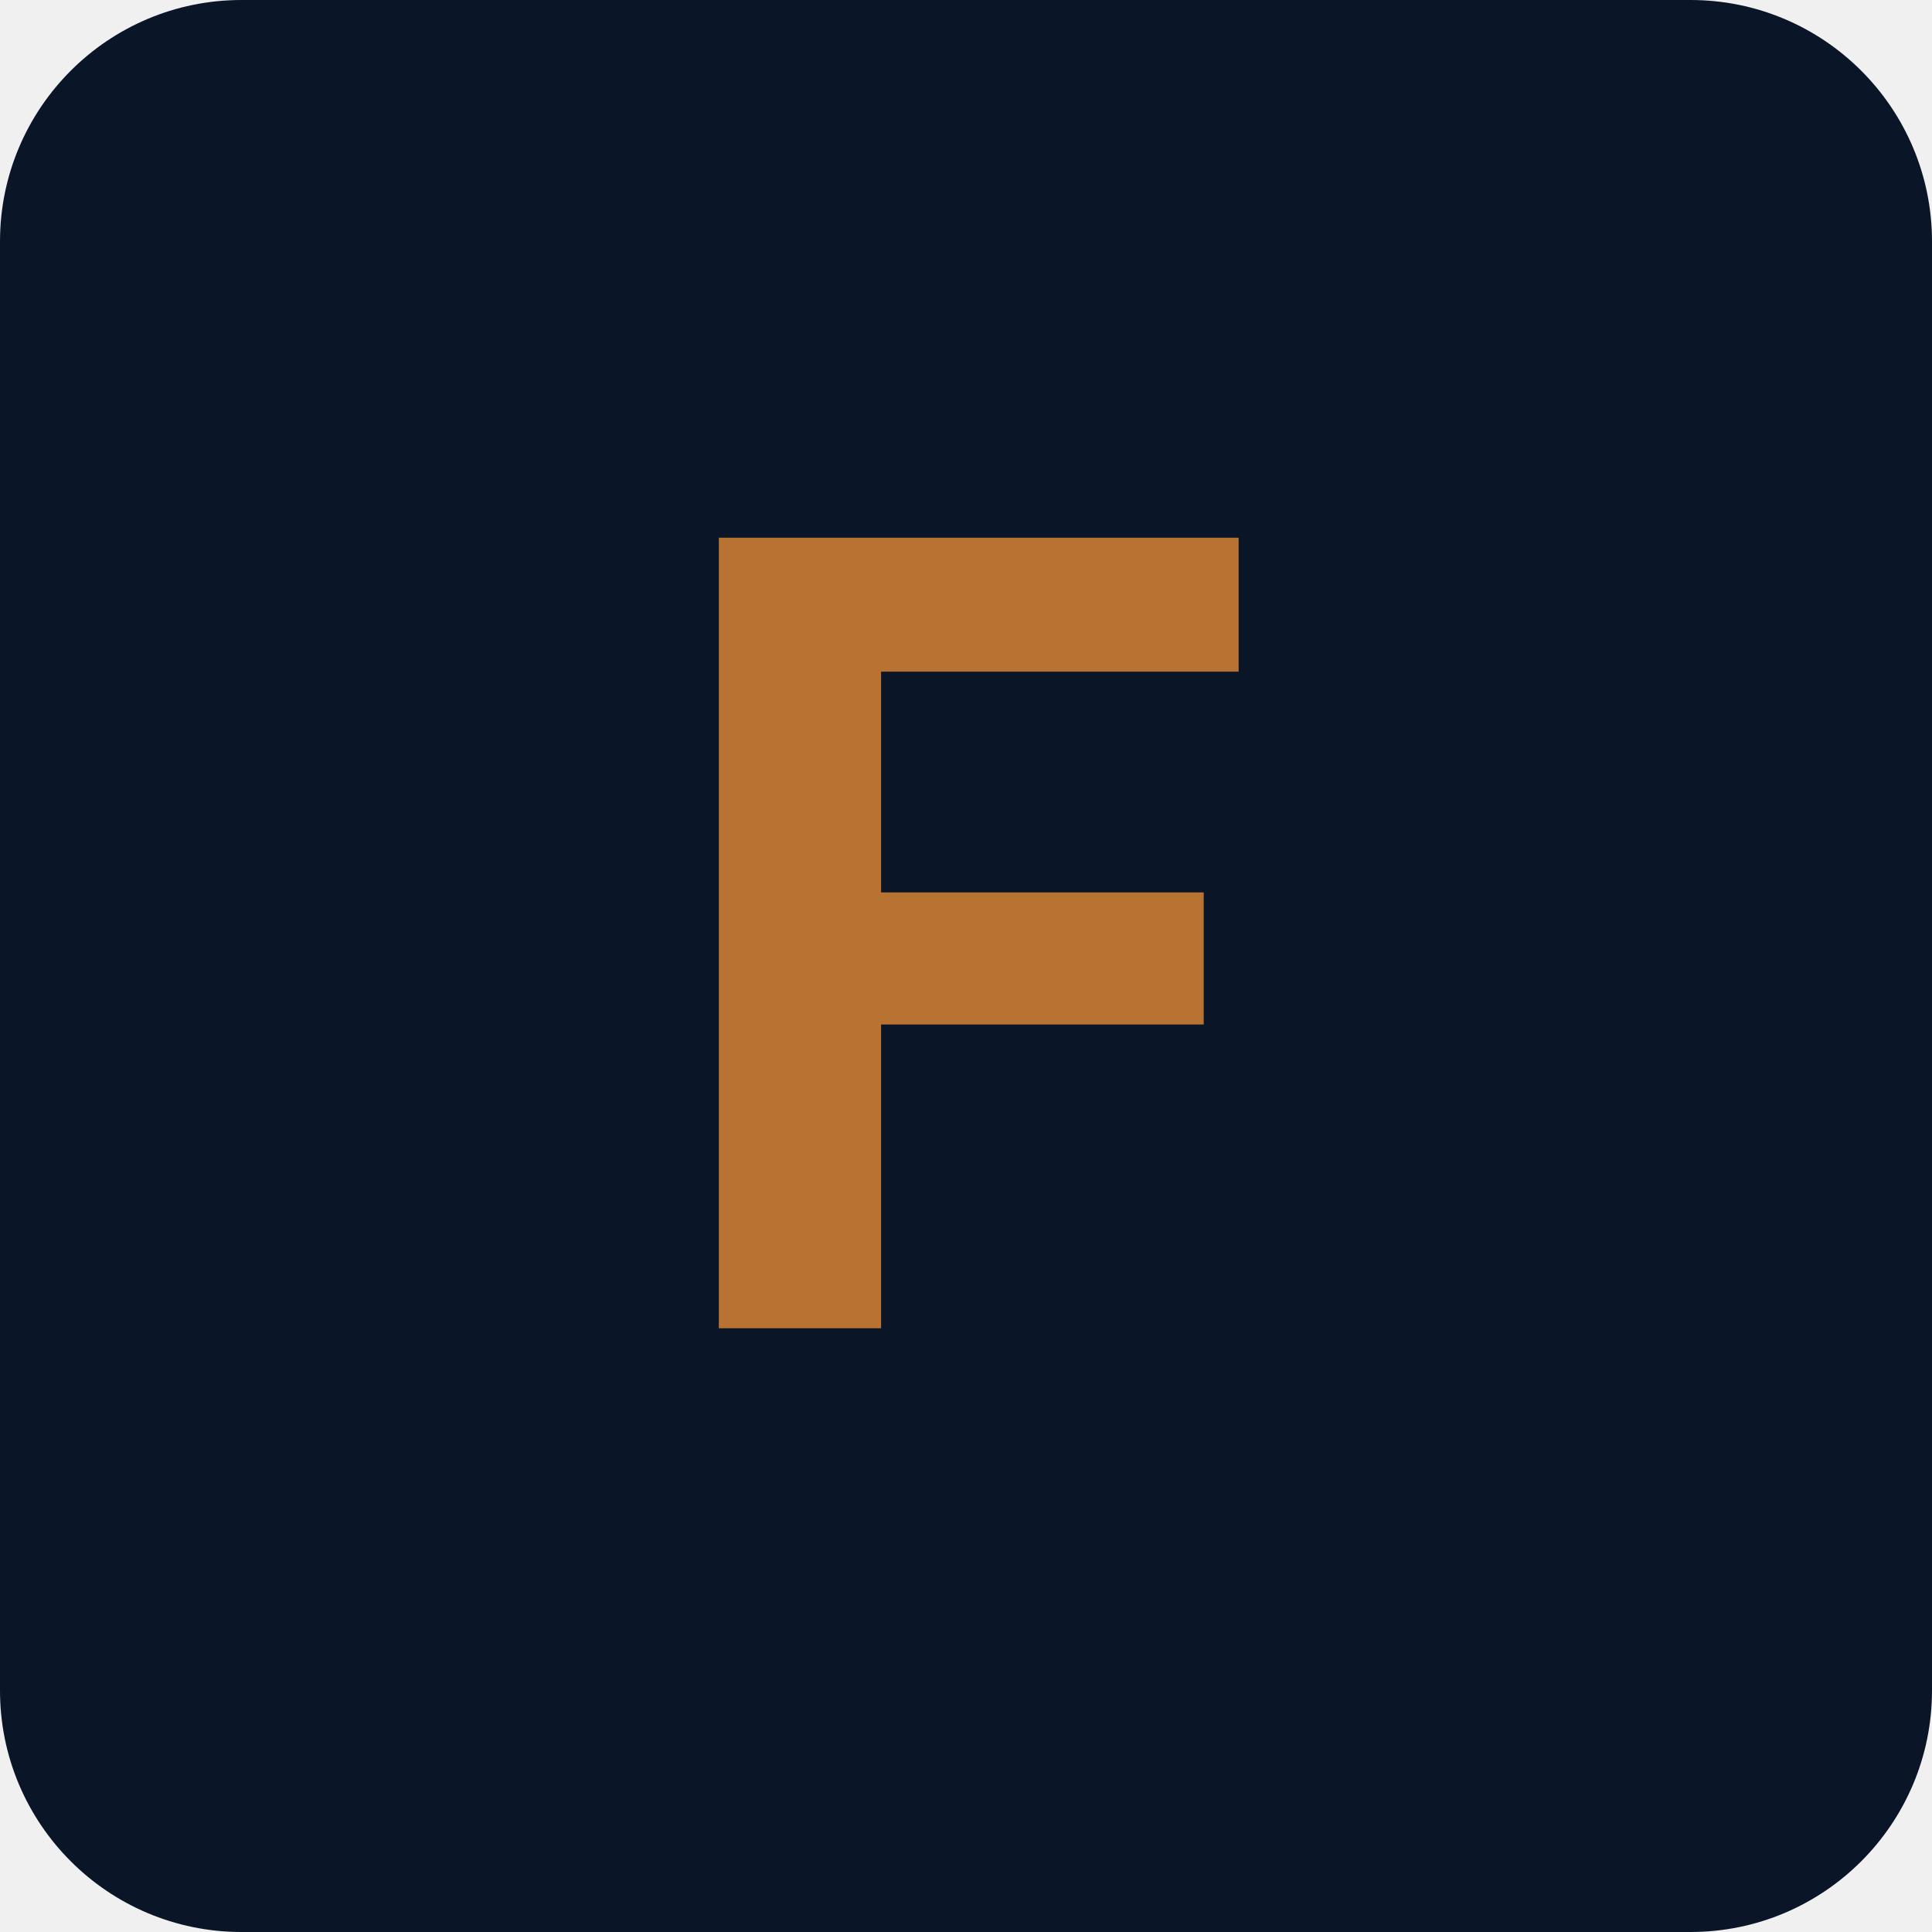
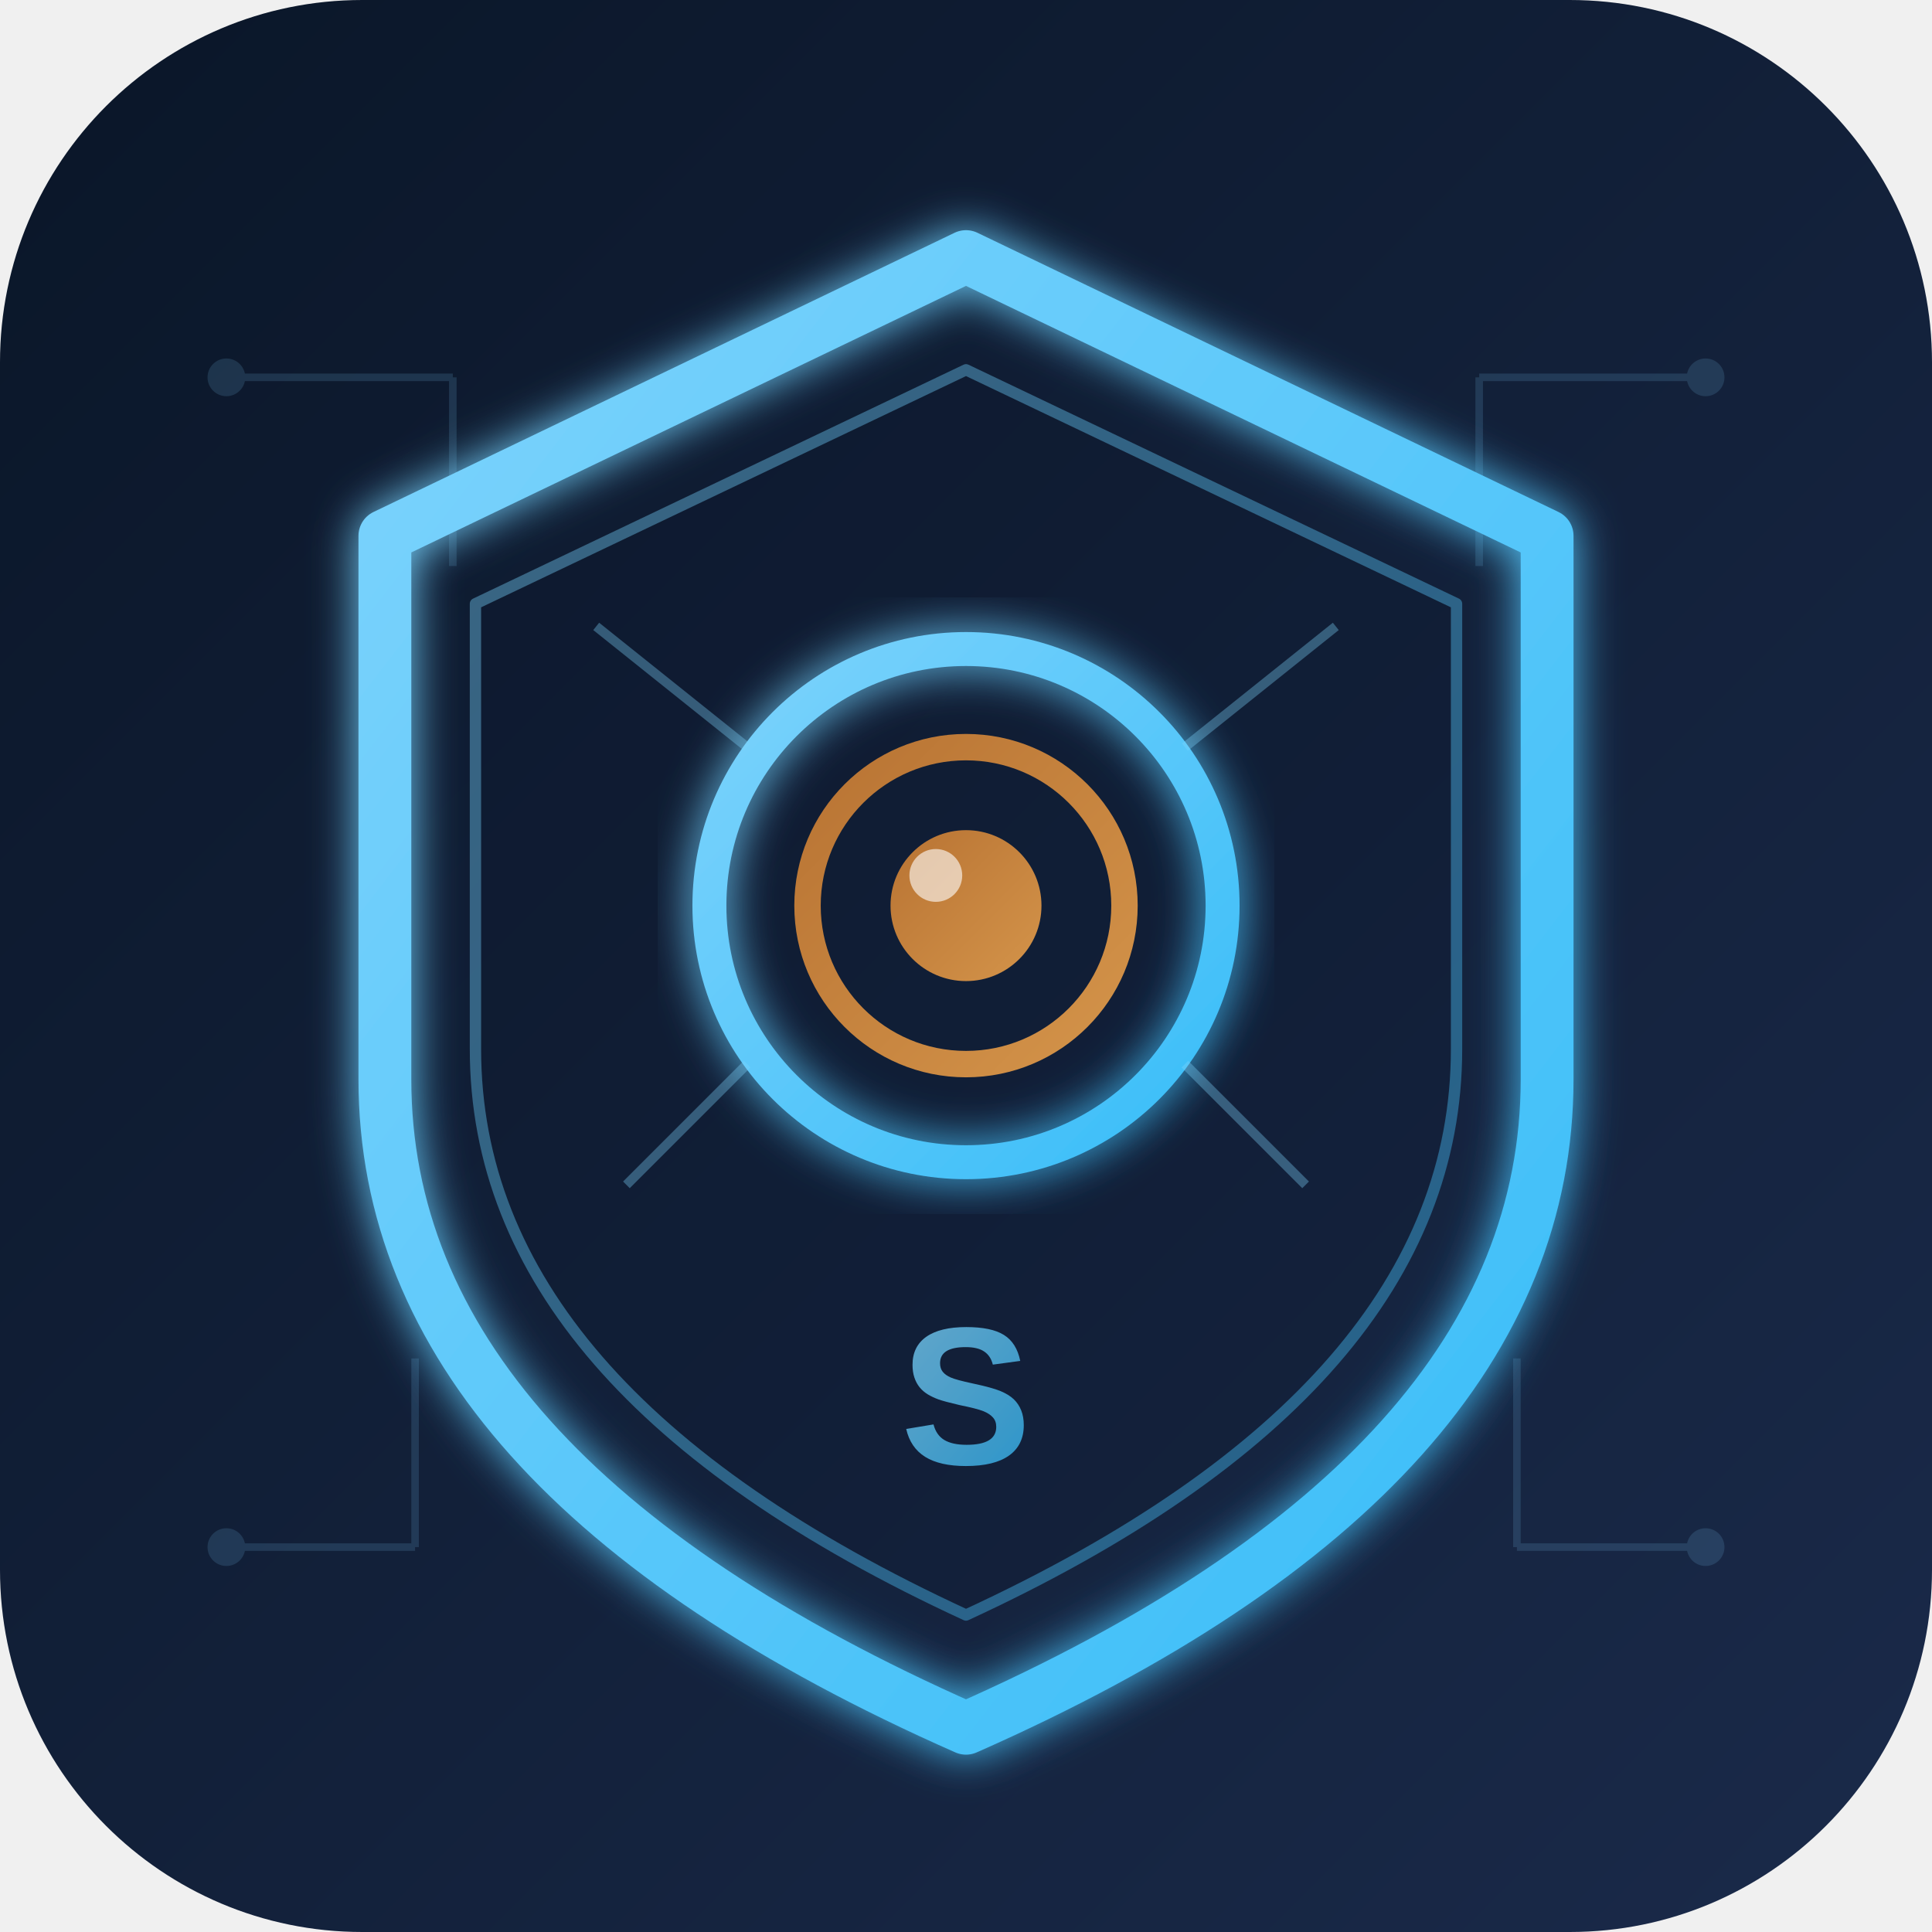
- <svg xmlns="http://www.w3.org/2000/svg" viewBox="0 0 32 32">
-   <rect width="32" height="32" rx="4" fill="#0A1628" />
-   <text x="16" y="22" font-family="Inter,sans-serif" font-size="18" font-weight="700" fill="#B87333" text-anchor="middle">F</text>
+ <svg xmlns="http://www.w3.org/2000/svg" viewBox="0 0 512 512">
+   <defs>
+     <linearGradient id="bg" x1="0%" y1="0%" x2="100%" y2="100%">
+       <stop offset="0%" style="stop-color:#0A1628" />
+       <stop offset="100%" style="stop-color:#1A2A4A" />
+     </linearGradient>
+     <linearGradient id="shield" x1="0%" y1="0%" x2="100%" y2="100%">
+       <stop offset="0%" style="stop-color:#7DD3FC" />
+       <stop offset="100%" style="stop-color:#38BDF8" />
+     </linearGradient>
+     <linearGradient id="eye" x1="0%" y1="0%" x2="100%" y2="100%">
+       <stop offset="0%" style="stop-color:#B87333" />
+       <stop offset="100%" style="stop-color:#D4944A" />
+     </linearGradient>
+     <filter id="glow">
+       <feGaussianBlur stdDeviation="6" result="blur" />
+       <feMerge>
+         <feMergeNode in="blur" />
+         <feMergeNode in="SourceGraphic" />
+       </feMerge>
+     </filter>
+   </defs>
+   <rect width="512" height="512" rx="96" fill="url(#bg)" />
+   <g stroke="#7DD3FC" stroke-width="2" opacity="0.15" fill="none">
+     <line x1="60" y1="100" x2="120" y2="100" />
+     <line x1="120" y1="100" x2="120" y2="150" />
+     <line x1="392" y1="100" x2="452" y2="100" />
+     <line x1="392" y1="100" x2="392" y2="150" />
+     <line x1="60" y1="410" x2="110" y2="410" />
+     <line x1="110" y1="410" x2="110" y2="360" />
+     <line x1="402" y1="410" x2="452" y2="410" />
+     <line x1="402" y1="410" x2="402" y2="360" />
+     <circle cx="60" cy="100" r="4" fill="#7DD3FC" />
+     <circle cx="452" cy="100" r="4" fill="#7DD3FC" />
+     <circle cx="60" cy="410" r="4" fill="#7DD3FC" />
+     <circle cx="452" cy="410" r="4" fill="#7DD3FC" />
+   </g>
+   <path d="M256 68 L410 142 L410 286 Q410 390 256 458 Q102 390 102 286 L102 142 Z" fill="none" stroke="url(#shield)" stroke-width="14" stroke-linejoin="round" filter="url(#glow)" />
+   <path d="M256 98 L386 160 L386 278 Q386 368 256 428 Q126 368 126 278 L126 160 Z" fill="#0A1628" fill-opacity="0.5" stroke="url(#shield)" stroke-width="3" stroke-linejoin="round" opacity="0.4" />
+   <circle cx="256" cy="240" r="68" fill="none" stroke="url(#shield)" stroke-width="9" filter="url(#glow)" />
+   <circle cx="256" cy="240" r="42" fill="none" stroke="url(#eye)" stroke-width="7" />
+   <circle cx="256" cy="240" r="20" fill="url(#eye)" />
+   <circle cx="248" cy="232" r="7" fill="white" opacity="0.6" />
+   <g stroke="#7DD3FC" stroke-width="2.5" opacity="0.35">
+     <line x1="198" y1="198" x2="158" y2="166" />
+     <line x1="314" y1="198" x2="354" y2="166" />
+     <line x1="198" y1="282" x2="166" y2="314" />
+     <line x1="314" y1="282" x2="346" y2="314" />
+   </g>
+   <text x="256" y="388" font-family="Arial,Helvetica,sans-serif" font-weight="bold" font-size="52" fill="url(#shield)" text-anchor="middle" letter-spacing="6" opacity="0.75">S</text>
</svg>
